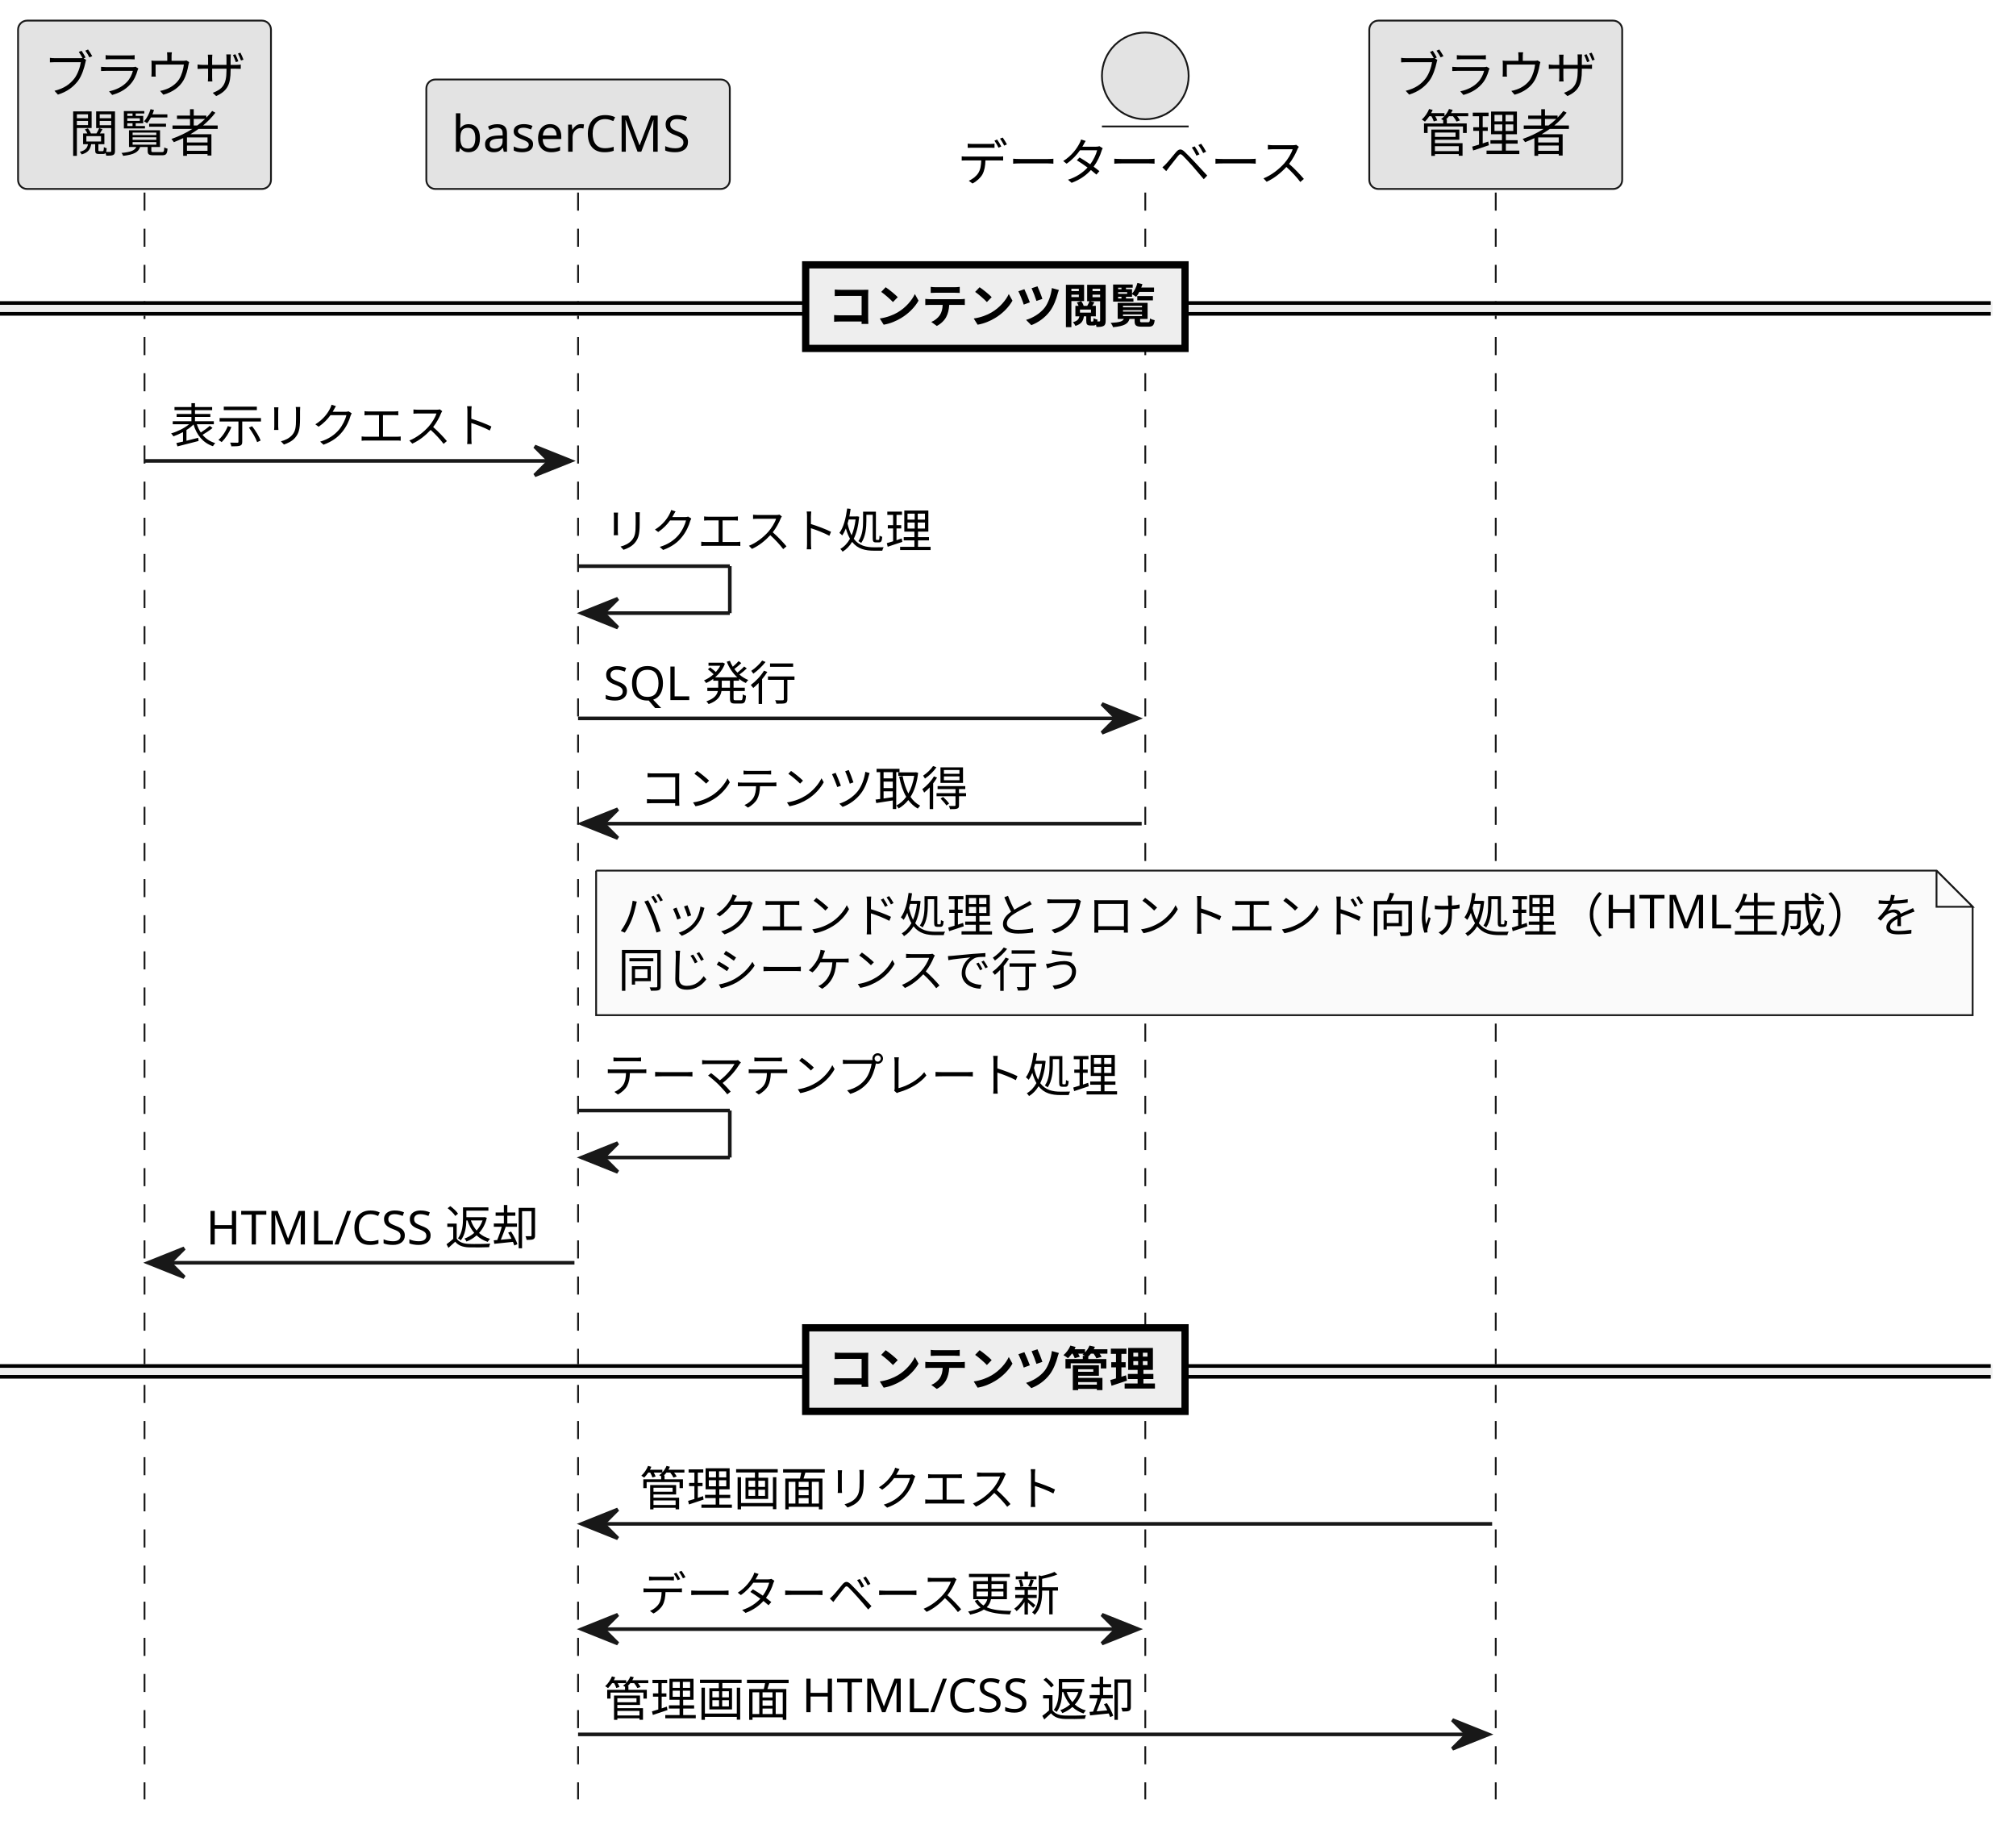
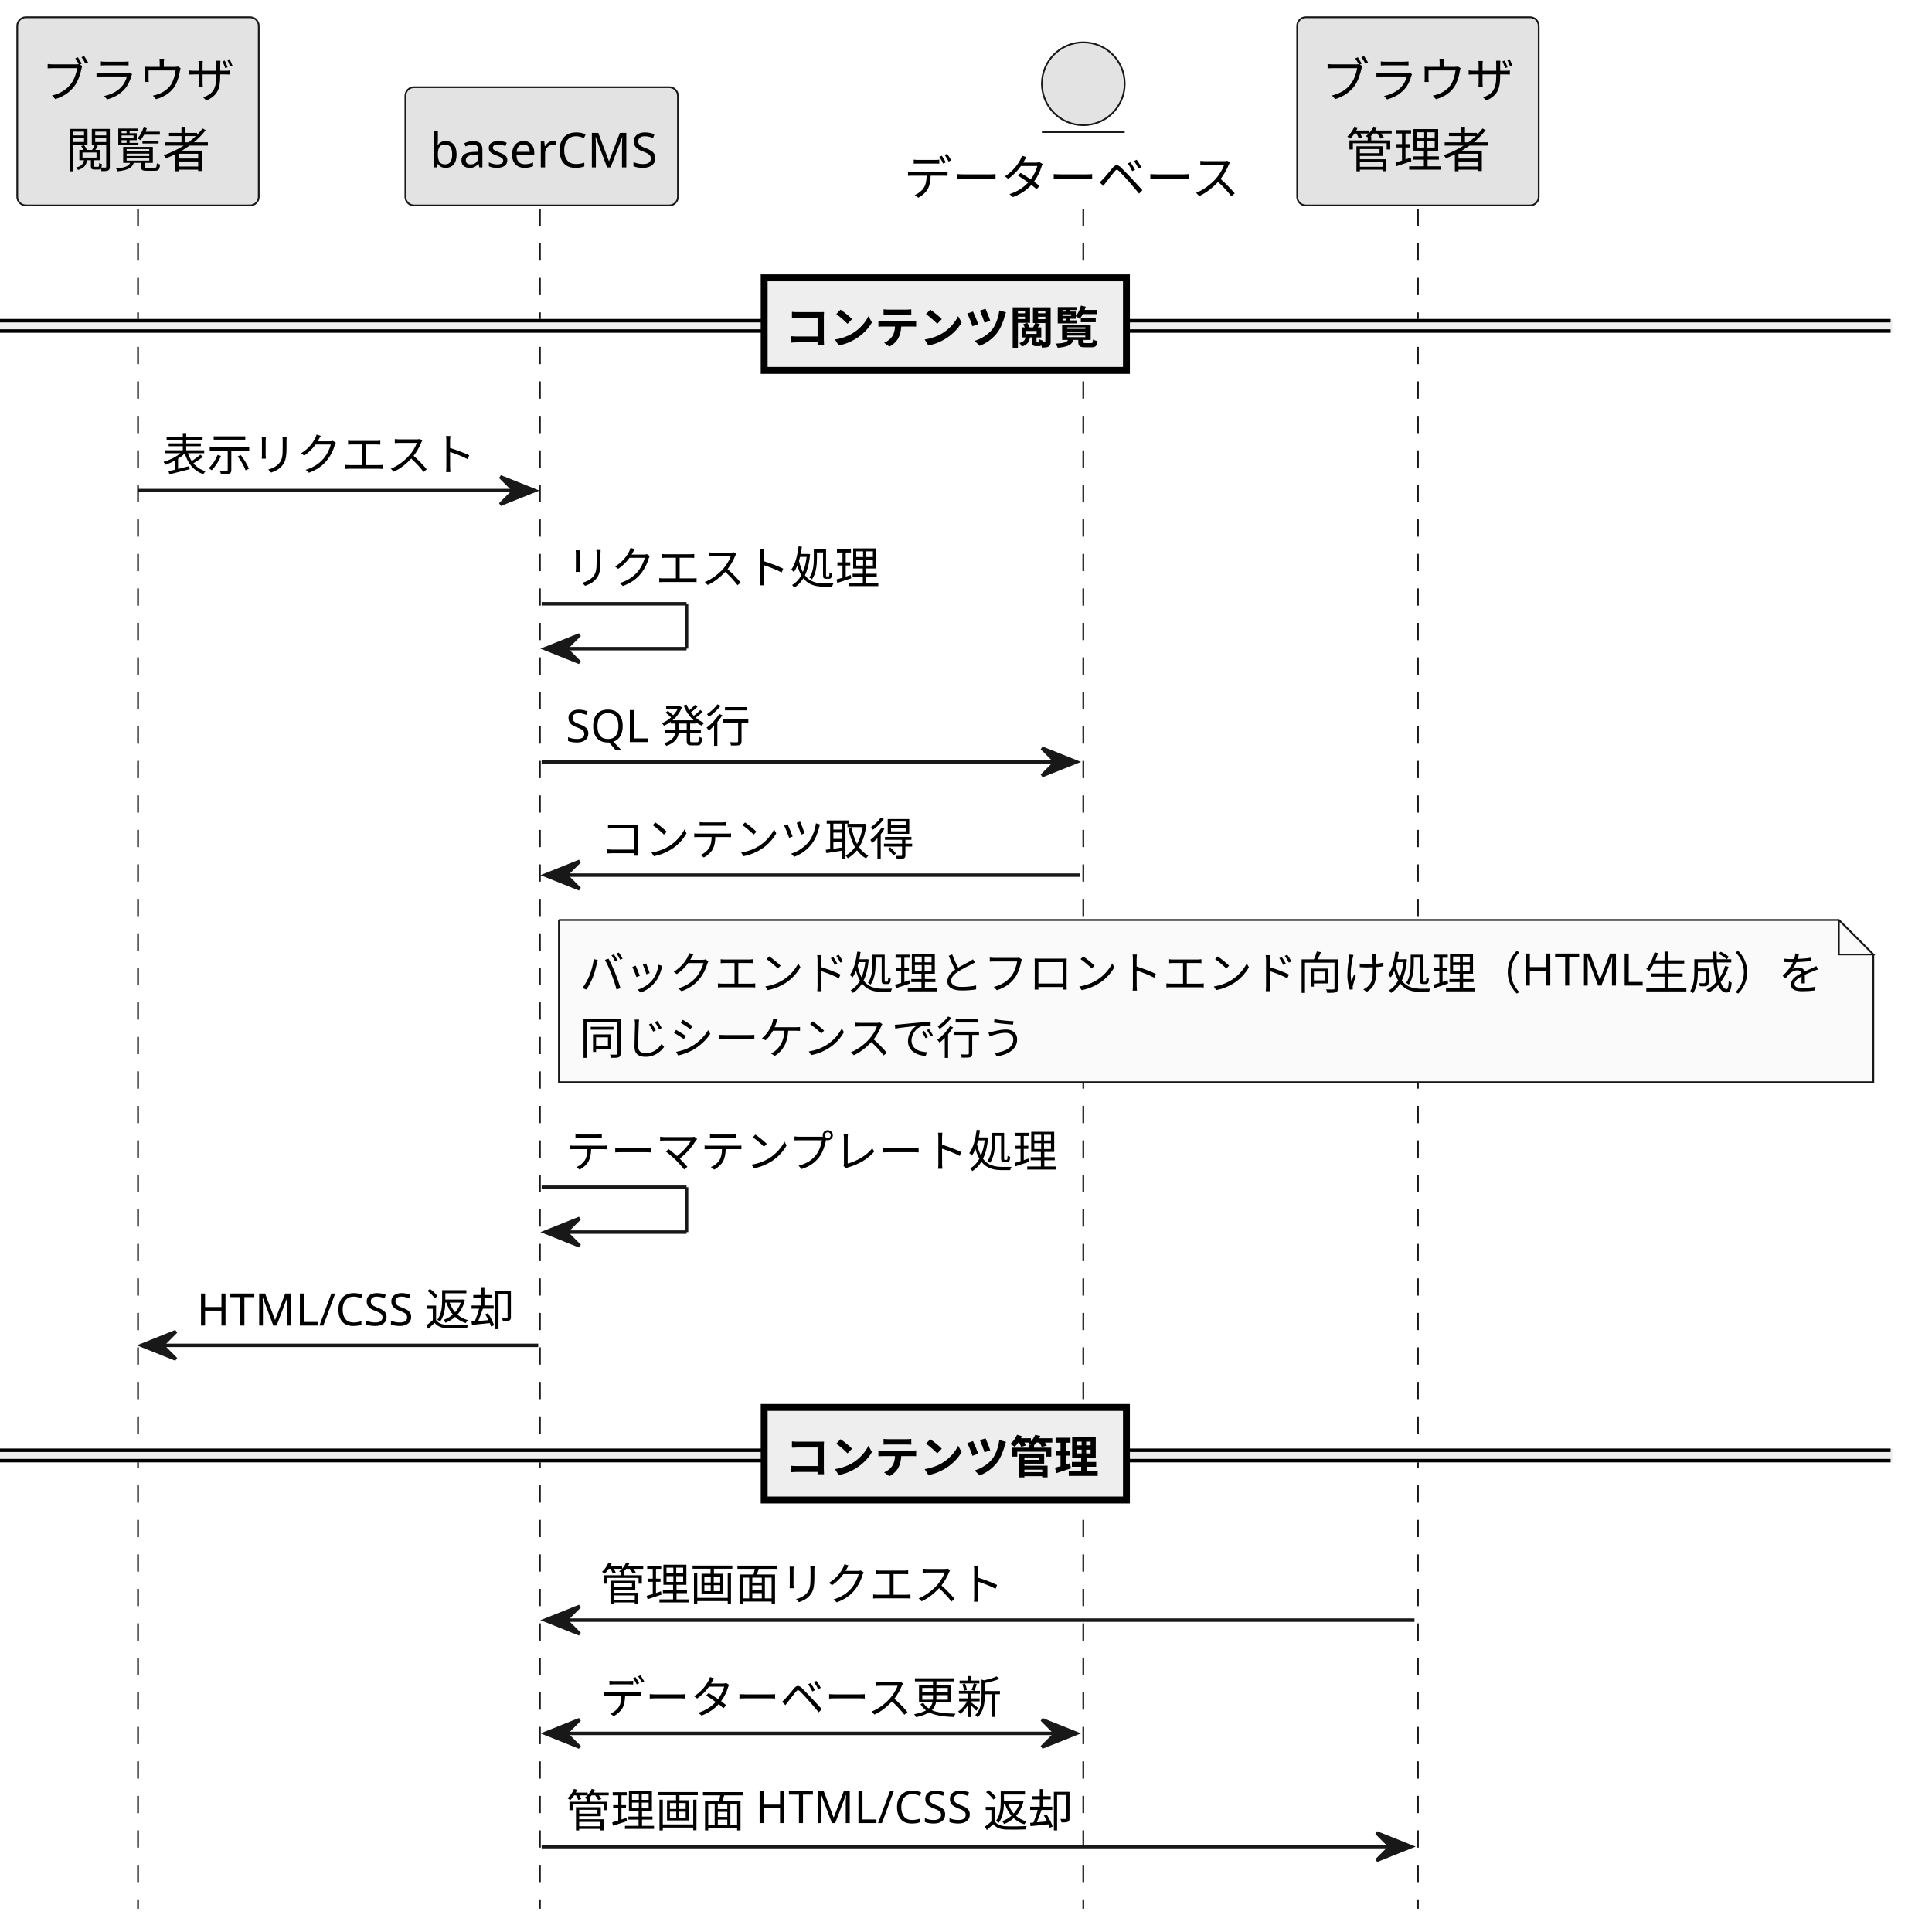
- <svg xmlns="http://www.w3.org/2000/svg" contentStyleType="text/css" height="505px" preserveAspectRatio="none" style="width:558px;height:505px;background:#FFFFFF;" version="1.1" viewBox="0 0 558 505" width="558px" zoomAndPan="magnify">
+ <svg xmlns="http://www.w3.org/2000/svg" contentStyleType="text/css" height="560px" preserveAspectRatio="none" style="width:555px;height:560px;background:#FFFFFF;" version="1.1" viewBox="0 0 555 560" width="555px" zoomAndPan="magnify">
  <defs />
  <g>
-     <line style="stroke:#181818;stroke-width:0.5;stroke-dasharray:5.0,5.0;" x1="40" x2="40" y1="53.297" y2="498.023" />
-     <line style="stroke:#181818;stroke-width:0.5;stroke-dasharray:5.0,5.0;" x1="160" x2="160" y1="53.297" y2="498.023" />
-     <line style="stroke:#181818;stroke-width:0.5;stroke-dasharray:5.0,5.0;" x1="317" x2="317" y1="53.297" y2="498.023" />
-     <line style="stroke:#181818;stroke-width:0.5;stroke-dasharray:5.0,5.0;" x1="414" x2="414" y1="53.297" y2="498.023" />
-     <rect fill="#E3E3E3" height="46.594" rx="2.5" ry="2.5" style="stroke:#181818;stroke-width:0.5;" width="70" x="5" y="5.703" />
-     <text fill="#000000" font-family="sans-serif" font-size="14" lengthAdjust="spacing" textLength="56" x="12" y="25.698">ブラウザ</text>
-     <text fill="#000000" font-family="sans-serif" font-size="14" lengthAdjust="spacing" textLength="42" x="19" y="41.995">閲覧者</text>
-     <rect fill="#E3E3E3" height="30.297" rx="2.5" ry="2.5" style="stroke:#181818;stroke-width:0.5;" width="84" x="118" y="22" />
-     <text fill="#000000" font-family="sans-serif" font-size="14" lengthAdjust="spacing" textLength="70" x="125" y="41.995">baserCMS</text>
-     <text fill="#000000" font-family="sans-serif" font-size="14" lengthAdjust="spacing" textLength="98" x="265" y="49.995">データーベース</text>
-     <ellipse cx="317" cy="21" fill="#E3E3E3" rx="12" ry="12" style="stroke:#181818;stroke-width:0.5;" />
-     <line style="stroke:#181818;stroke-width:0.5;" x1="305" x2="329" y1="35" y2="35" />
-     <rect fill="#E3E3E3" height="46.594" rx="2.5" ry="2.5" style="stroke:#181818;stroke-width:0.5;" width="70" x="379" y="5.703" />
-     <text fill="#000000" font-family="sans-serif" font-size="14" lengthAdjust="spacing" textLength="56" x="386" y="25.698">ブラウザ</text>
-     <text fill="#000000" font-family="sans-serif" font-size="14" lengthAdjust="spacing" textLength="42" x="393" y="41.995">管理者</text>
-     <rect fill="#EEEEEE" height="3" style="stroke:#EEEEEE;stroke-width:1.0;" width="551" x="0" y="83.863" />
-     <line style="stroke:#000000;stroke-width:1.0;" x1="0" x2="551" y1="83.863" y2="83.863" />
-     <line style="stroke:#000000;stroke-width:1.0;" x1="0" x2="551" y1="86.863" y2="86.863" />
-     <rect fill="#EEEEEE" height="23.133" style="stroke:#000000;stroke-width:2.0;" width="105" x="223" y="73.297" />
-     <text fill="#000000" font-family="sans-serif" font-size="13" font-weight="bold" lengthAdjust="spacing" textLength="91" x="229" y="89.364">コンテンツ閲覧</text>
-     <polygon fill="#181818" points="148,123.562,158,127.562,148,131.562,152,127.562" style="stroke:#181818;stroke-width:1.0;" />
-     <line style="stroke:#181818;stroke-width:1.0;" x1="40" x2="154" y1="127.562" y2="127.562" />
-     <text fill="#000000" font-family="sans-serif" font-size="13" lengthAdjust="spacing" textLength="91" x="47" y="122.497">表示リクエスト</text>
-     <line style="stroke:#181818;stroke-width:1.0;" x1="160" x2="202" y1="156.695" y2="156.695" />
-     <line style="stroke:#181818;stroke-width:1.0;" x1="202" x2="202" y1="156.695" y2="169.695" />
-     <line style="stroke:#181818;stroke-width:1.0;" x1="161" x2="202" y1="169.695" y2="169.695" />
-     <polygon fill="#181818" points="171,165.695,161,169.695,171,173.695,167,169.695" style="stroke:#181818;stroke-width:1.0;" />
-     <text fill="#000000" font-family="sans-serif" font-size="13" lengthAdjust="spacing" textLength="91" x="167" y="151.629">リクエスト処理</text>
-     <polygon fill="#181818" points="305,194.828,315,198.828,305,202.828,309,198.828" style="stroke:#181818;stroke-width:1.0;" />
-     <line style="stroke:#181818;stroke-width:1.0;" x1="160" x2="311" y1="198.828" y2="198.828" />
-     <text fill="#000000" font-family="sans-serif" font-size="13" lengthAdjust="spacing" textLength="56" x="167" y="193.762">SQL 発行</text>
-     <polygon fill="#181818" points="171,223.961,161,227.961,171,231.961,167,227.961" style="stroke:#181818;stroke-width:1.0;" />
-     <line style="stroke:#181818;stroke-width:1.0;" x1="165" x2="316" y1="227.961" y2="227.961" />
-     <text fill="#000000" font-family="sans-serif" font-size="13" lengthAdjust="spacing" textLength="91" x="177" y="222.895">コンテンツ取得</text>
-     <path d="M165,240.961 L165,280.961 L546,280.961 L546,250.961 L536,240.961 L165,240.961 " fill="#FAFAFA" style="stroke:#181818;stroke-width:0.5;" />
-     <path d="M536,240.961 L536,250.961 L546,250.961 L536,240.961 " fill="#FAFAFA" style="stroke:#181818;stroke-width:0.5;" />
-     <text fill="#000000" font-family="sans-serif" font-size="13" lengthAdjust="spacing" textLength="360" x="171" y="258.028">バックエンド処理とフロントエンド向け処理（HTML生成）を</text>
-     <text fill="#000000" font-family="sans-serif" font-size="13" lengthAdjust="spacing" textLength="130" x="171" y="273.161">同じシーケンスで行う</text>
-     <line style="stroke:#181818;stroke-width:1.0;" x1="160" x2="202" y1="307.359" y2="307.359" />
-     <line style="stroke:#181818;stroke-width:1.0;" x1="202" x2="202" y1="307.359" y2="320.359" />
-     <line style="stroke:#181818;stroke-width:1.0;" x1="161" x2="202" y1="320.359" y2="320.359" />
-     <polygon fill="#181818" points="171,316.359,161,320.359,171,324.359,167,320.359" style="stroke:#181818;stroke-width:1.0;" />
-     <text fill="#000000" font-family="sans-serif" font-size="13" lengthAdjust="spacing" textLength="143" x="167" y="302.293">テーマテンプレート処理</text>
-     <polygon fill="#181818" points="51,345.492,41,349.492,51,353.492,47,349.492" style="stroke:#181818;stroke-width:1.0;" />
-     <line style="stroke:#181818;stroke-width:1.0;" x1="45" x2="159" y1="349.492" y2="349.492" />
-     <text fill="#000000" font-family="sans-serif" font-size="13" lengthAdjust="spacing" textLength="96" x="57" y="344.426">HTML/CSS 返却</text>
-     <rect fill="#EEEEEE" height="3" style="stroke:#EEEEEE;stroke-width:1.0;" width="551" x="0" y="378.059" />
-     <line style="stroke:#000000;stroke-width:1.0;" x1="0" x2="551" y1="378.059" y2="378.059" />
-     <line style="stroke:#000000;stroke-width:1.0;" x1="0" x2="551" y1="381.059" y2="381.059" />
-     <rect fill="#EEEEEE" height="23.133" style="stroke:#000000;stroke-width:2.0;" width="105" x="223" y="367.492" />
-     <text fill="#000000" font-family="sans-serif" font-size="13" font-weight="bold" lengthAdjust="spacing" textLength="91" x="229" y="383.559">コンテンツ管理</text>
-     <polygon fill="#181818" points="171,417.758,161,421.758,171,425.758,167,421.758" style="stroke:#181818;stroke-width:1.0;" />
-     <line style="stroke:#181818;stroke-width:1.0;" x1="165" x2="413" y1="421.758" y2="421.758" />
-     <text fill="#000000" font-family="sans-serif" font-size="13" lengthAdjust="spacing" textLength="117" x="177" y="416.692">管理画面リクエスト</text>
-     <polygon fill="#181818" points="171,446.891,161,450.891,171,454.891,167,450.891" style="stroke:#181818;stroke-width:1.0;" />
-     <polygon fill="#181818" points="305,446.891,315,450.891,305,454.891,309,450.891" style="stroke:#181818;stroke-width:1.0;" />
-     <line style="stroke:#181818;stroke-width:1.0;" x1="165" x2="311" y1="450.891" y2="450.891" />
-     <text fill="#000000" font-family="sans-serif" font-size="13" lengthAdjust="spacing" textLength="117" x="177" y="445.825">データーベース更新</text>
-     <polygon fill="#181818" points="402,476.023,412,480.023,402,484.023,406,480.023" style="stroke:#181818;stroke-width:1.0;" />
-     <line style="stroke:#181818;stroke-width:1.0;" x1="160" x2="408" y1="480.023" y2="480.023" />
-     <text fill="#000000" font-family="sans-serif" font-size="13" lengthAdjust="spacing" textLength="152" x="167" y="474.957">管理画面 HTML/CSS 返却</text>
+     <line style="stroke:#181818;stroke-width:0.5;stroke-dasharray:5.0,5.0;" x1="40" x2="40" y1="60.544" y2="553.256" />
+     <line style="stroke:#181818;stroke-width:0.5;stroke-dasharray:5.0,5.0;" x1="156.5" x2="156.5" y1="60.544" y2="553.256" />
+     <line style="stroke:#181818;stroke-width:0.5;stroke-dasharray:5.0,5.0;" x1="314" x2="314" y1="60.544" y2="553.256" />
+     <line style="stroke:#181818;stroke-width:0.5;stroke-dasharray:5.0,5.0;" x1="411" x2="411" y1="60.544" y2="553.256" />
+     <rect fill="#E3E3E3" height="54.544" rx="2.5" ry="2.5" style="stroke:#181818;stroke-width:0.5;" width="70" x="5" y="5" />
+     <text fill="#000000" font-family="sans-serif" font-size="14" lengthAdjust="spacing" textLength="56" x="12" y="28.24">ブラウザ</text>
+     <text fill="#000000" font-family="sans-serif" font-size="14" lengthAdjust="spacing" textLength="42" x="19" y="48.512">閲覧者</text>
+     <rect fill="#E3E3E3" height="34.272" rx="2.5" ry="2.5" style="stroke:#181818;stroke-width:0.5;" width="79" x="117.5" y="25.272" />
+     <text fill="#000000" font-family="sans-serif" font-size="14" lengthAdjust="spacing" textLength="65" x="124.5" y="48.512">baserCMS</text>
+     <text fill="#000000" font-family="sans-serif" font-size="14" lengthAdjust="spacing" textLength="98" x="262" y="56.512">データーベース</text>
+     <ellipse cx="314" cy="24.272" fill="#E3E3E3" rx="12" ry="12" style="stroke:#181818;stroke-width:0.5;" />
+     <line style="stroke:#181818;stroke-width:0.5;" x1="302" x2="326" y1="38.272" y2="38.272" />
+     <rect fill="#E3E3E3" height="54.544" rx="2.5" ry="2.5" style="stroke:#181818;stroke-width:0.5;" width="70" x="376" y="5" />
+     <text fill="#000000" font-family="sans-serif" font-size="14" lengthAdjust="spacing" textLength="56" x="383" y="28.24">ブラウザ</text>
+     <text fill="#000000" font-family="sans-serif" font-size="14" lengthAdjust="spacing" textLength="42" x="390" y="48.512">管理者</text>
+     <rect fill="#EEEEEE" height="3" style="stroke:#EEEEEE;stroke-width:1.0;" width="548" x="0" y="92.956" />
+     <line style="stroke:#000000;stroke-width:1.0;" x1="0" x2="548" y1="92.956" y2="92.956" />
+     <line style="stroke:#000000;stroke-width:1.0;" x1="0" x2="548" y1="95.956" y2="95.956" />
+     <rect fill="#EEEEEE" height="26.824" style="stroke:#000000;stroke-width:2.0;" width="105" x="221.5" y="80.544" />
+     <text fill="#000000" font-family="sans-serif" font-size="13" font-weight="bold" lengthAdjust="spacing" textLength="91" x="227.5" y="99.624">コンテンツ閲覧</text>
+     <polygon fill="#181818" points="145,138.192,155,142.192,145,146.192,149,142.192" style="stroke:#181818;stroke-width:1.0;" />
+     <line style="stroke:#181818;stroke-width:1.0;" x1="40" x2="151" y1="142.192" y2="142.192" />
+     <text fill="#000000" font-family="sans-serif" font-size="13" lengthAdjust="spacing" textLength="91" x="47" y="136.448">表示リクエスト</text>
+     <line style="stroke:#181818;stroke-width:1.0;" x1="157" x2="199" y1="175.016" y2="175.016" />
+     <line style="stroke:#181818;stroke-width:1.0;" x1="199" x2="199" y1="175.016" y2="188.016" />
+     <line style="stroke:#181818;stroke-width:1.0;" x1="158" x2="199" y1="188.016" y2="188.016" />
+     <polygon fill="#181818" points="168,184.016,158,188.016,168,192.016,164,188.016" style="stroke:#181818;stroke-width:1.0;" />
+     <text fill="#000000" font-family="sans-serif" font-size="13" lengthAdjust="spacing" textLength="91" x="164" y="169.272">リクエスト処理</text>
+     <polygon fill="#181818" points="302,216.84,312,220.84,302,224.84,306,220.84" style="stroke:#181818;stroke-width:1.0;" />
+     <line style="stroke:#181818;stroke-width:1.0;" x1="157" x2="308" y1="220.84" y2="220.84" />
+     <text fill="#000000" font-family="sans-serif" font-size="13" lengthAdjust="spacing" textLength="54" x="164" y="215.096">SQL 発行</text>
+     <polygon fill="#181818" points="168,249.664,158,253.664,168,257.664,164,253.664" style="stroke:#181818;stroke-width:1.0;" />
+     <line style="stroke:#181818;stroke-width:1.0;" x1="162" x2="313" y1="253.664" y2="253.664" />
+     <text fill="#000000" font-family="sans-serif" font-size="13" lengthAdjust="spacing" textLength="91" x="174" y="247.92">コンテンツ取得</text>
+     <path d="M162,266.664 L162,313.664 L543,313.664 L543,276.664 L533,266.664 L162,266.664 " fill="#FAFAFA" style="stroke:#181818;stroke-width:0.5;" />
+     <path d="M533,266.664 L533,276.664 L543,276.664 L533,266.664 " fill="#FAFAFA" style="stroke:#181818;stroke-width:0.5;" />
+     <text fill="#000000" font-family="sans-serif" font-size="13" lengthAdjust="spacing" textLength="360" x="168" y="286.744">バックエンド処理とフロントエンド向け処理（HTML生成）を</text>
+     <text fill="#000000" font-family="sans-serif" font-size="13" lengthAdjust="spacing" textLength="130" x="168" y="305.568">同じシーケンスで行う</text>
+     <line style="stroke:#181818;stroke-width:1.0;" x1="157" x2="199" y1="344.136" y2="344.136" />
+     <line style="stroke:#181818;stroke-width:1.0;" x1="199" x2="199" y1="344.136" y2="357.136" />
+     <line style="stroke:#181818;stroke-width:1.0;" x1="158" x2="199" y1="357.136" y2="357.136" />
+     <polygon fill="#181818" points="168,353.136,158,357.136,168,361.136,164,357.136" style="stroke:#181818;stroke-width:1.0;" />
+     <text fill="#000000" font-family="sans-serif" font-size="13" lengthAdjust="spacing" textLength="143" x="164" y="338.392">テーマテンプレート処理</text>
+     <polygon fill="#181818" points="51,385.96,41,389.96,51,393.96,47,389.96" style="stroke:#181818;stroke-width:1.0;" />
+     <line style="stroke:#181818;stroke-width:1.0;" x1="45" x2="156" y1="389.96" y2="389.96" />
+     <text fill="#000000" font-family="sans-serif" font-size="13" lengthAdjust="spacing" textLength="93" x="57" y="384.216">HTML/CSS 返却</text>
+     <rect fill="#EEEEEE" height="3" style="stroke:#EEEEEE;stroke-width:1.0;" width="548" x="0" y="420.372" />
+     <line style="stroke:#000000;stroke-width:1.0;" x1="0" x2="548" y1="420.372" y2="420.372" />
+     <line style="stroke:#000000;stroke-width:1.0;" x1="0" x2="548" y1="423.372" y2="423.372" />
+     <rect fill="#EEEEEE" height="26.824" style="stroke:#000000;stroke-width:2.0;" width="105" x="221.5" y="407.96" />
+     <text fill="#000000" font-family="sans-serif" font-size="13" font-weight="bold" lengthAdjust="spacing" textLength="91" x="227.5" y="427.04">コンテンツ管理</text>
+     <polygon fill="#181818" points="168,465.608,158,469.608,168,473.608,164,469.608" style="stroke:#181818;stroke-width:1.0;" />
+     <line style="stroke:#181818;stroke-width:1.0;" x1="162" x2="410" y1="469.608" y2="469.608" />
+     <text fill="#000000" font-family="sans-serif" font-size="13" lengthAdjust="spacing" textLength="117" x="174" y="463.864">管理画面リクエスト</text>
+     <polygon fill="#181818" points="168,498.432,158,502.432,168,506.432,164,502.432" style="stroke:#181818;stroke-width:1.0;" />
+     <polygon fill="#181818" points="302,498.432,312,502.432,302,506.432,306,502.432" style="stroke:#181818;stroke-width:1.0;" />
+     <line style="stroke:#181818;stroke-width:1.0;" x1="162" x2="308" y1="502.432" y2="502.432" />
+     <text fill="#000000" font-family="sans-serif" font-size="13" lengthAdjust="spacing" textLength="117" x="174" y="496.688">データーベース更新</text>
+     <polygon fill="#181818" points="399,531.256,409,535.256,399,539.256,403,535.256" style="stroke:#181818;stroke-width:1.0;" />
+     <line style="stroke:#181818;stroke-width:1.0;" x1="157" x2="405" y1="535.256" y2="535.256" />
+     <text fill="#000000" font-family="sans-serif" font-size="13" lengthAdjust="spacing" textLength="148" x="164" y="529.512">管理画面 HTML/CSS 返却</text>
  </g>
</svg>
